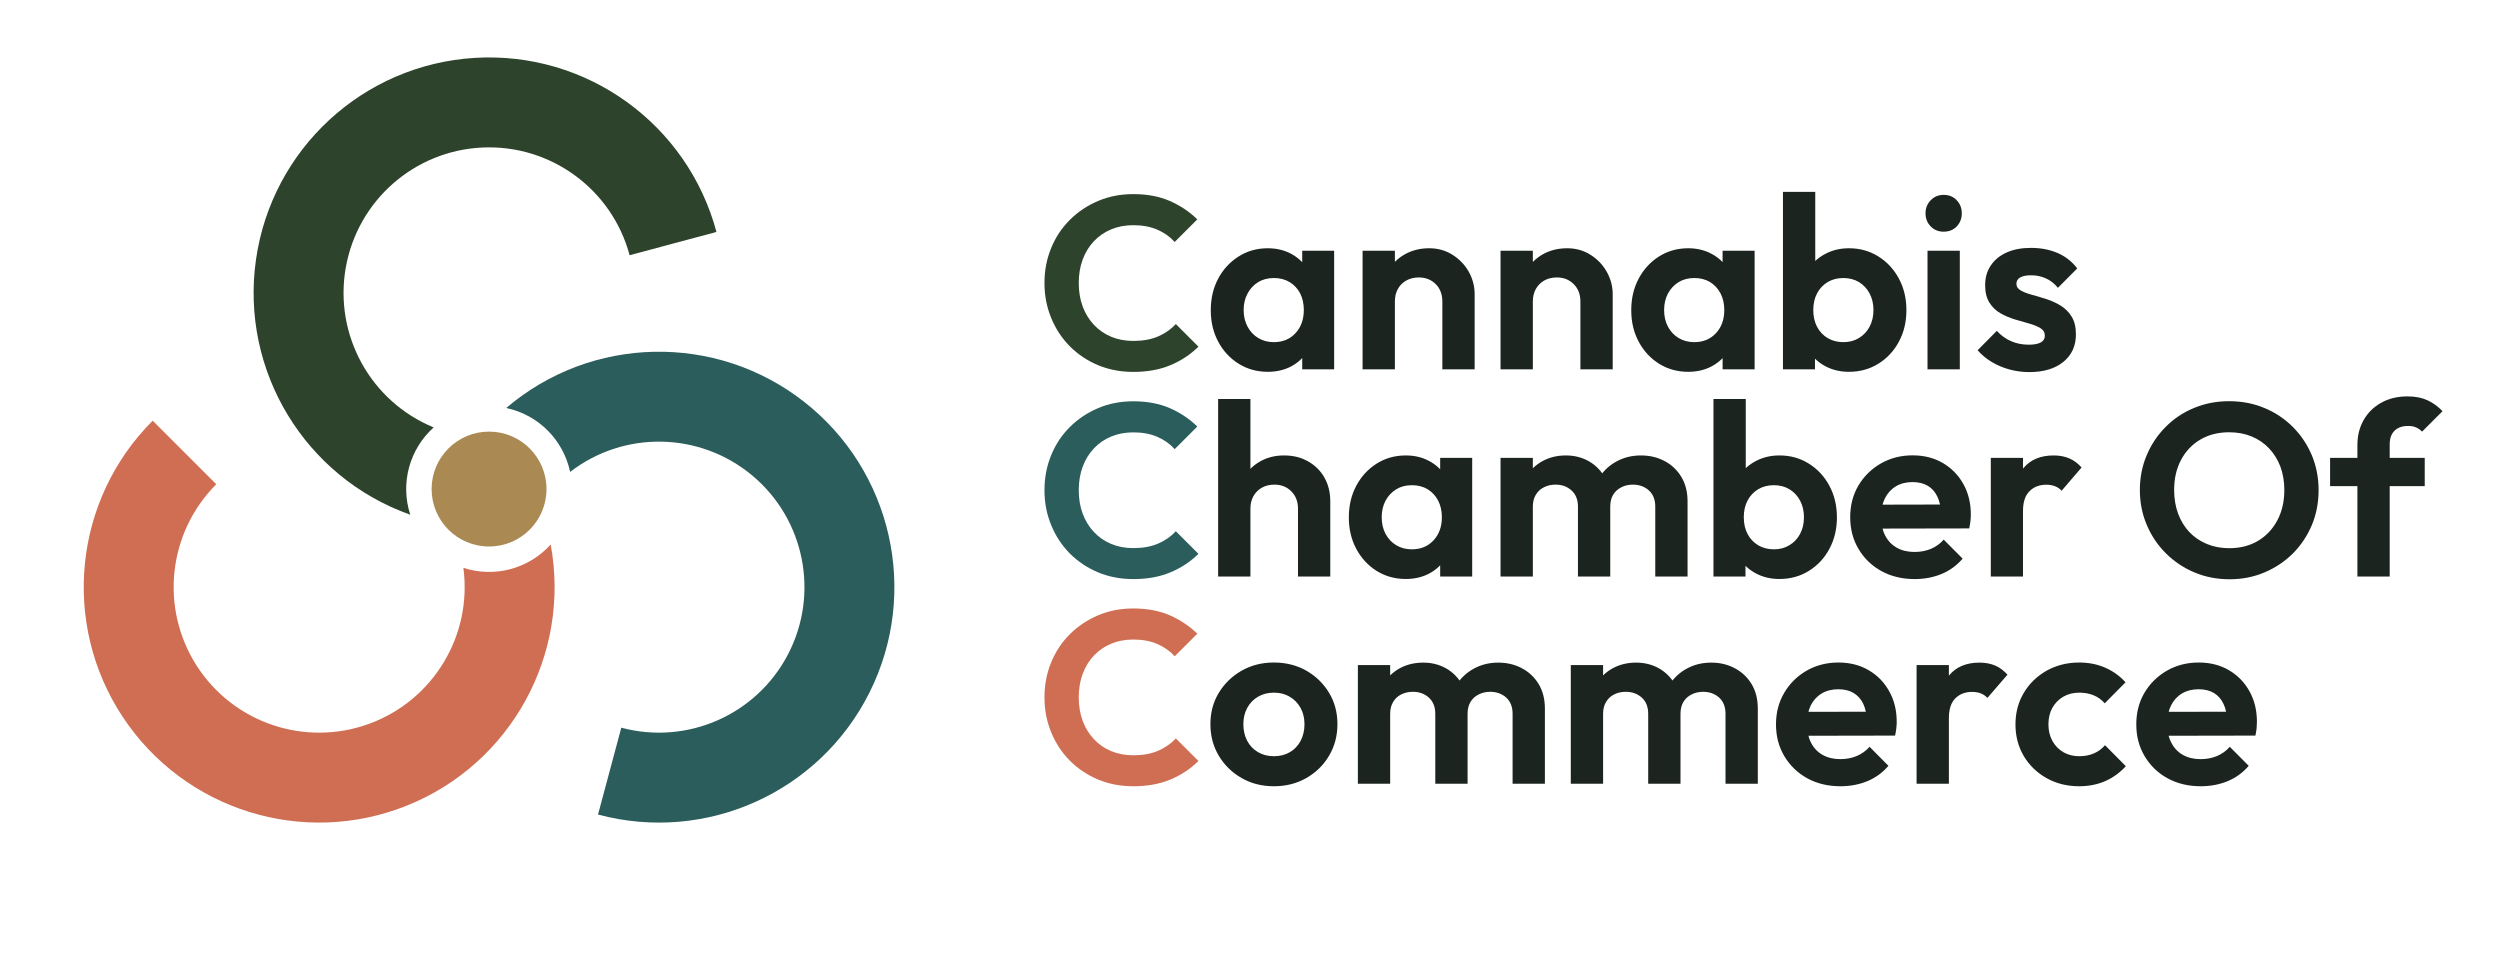
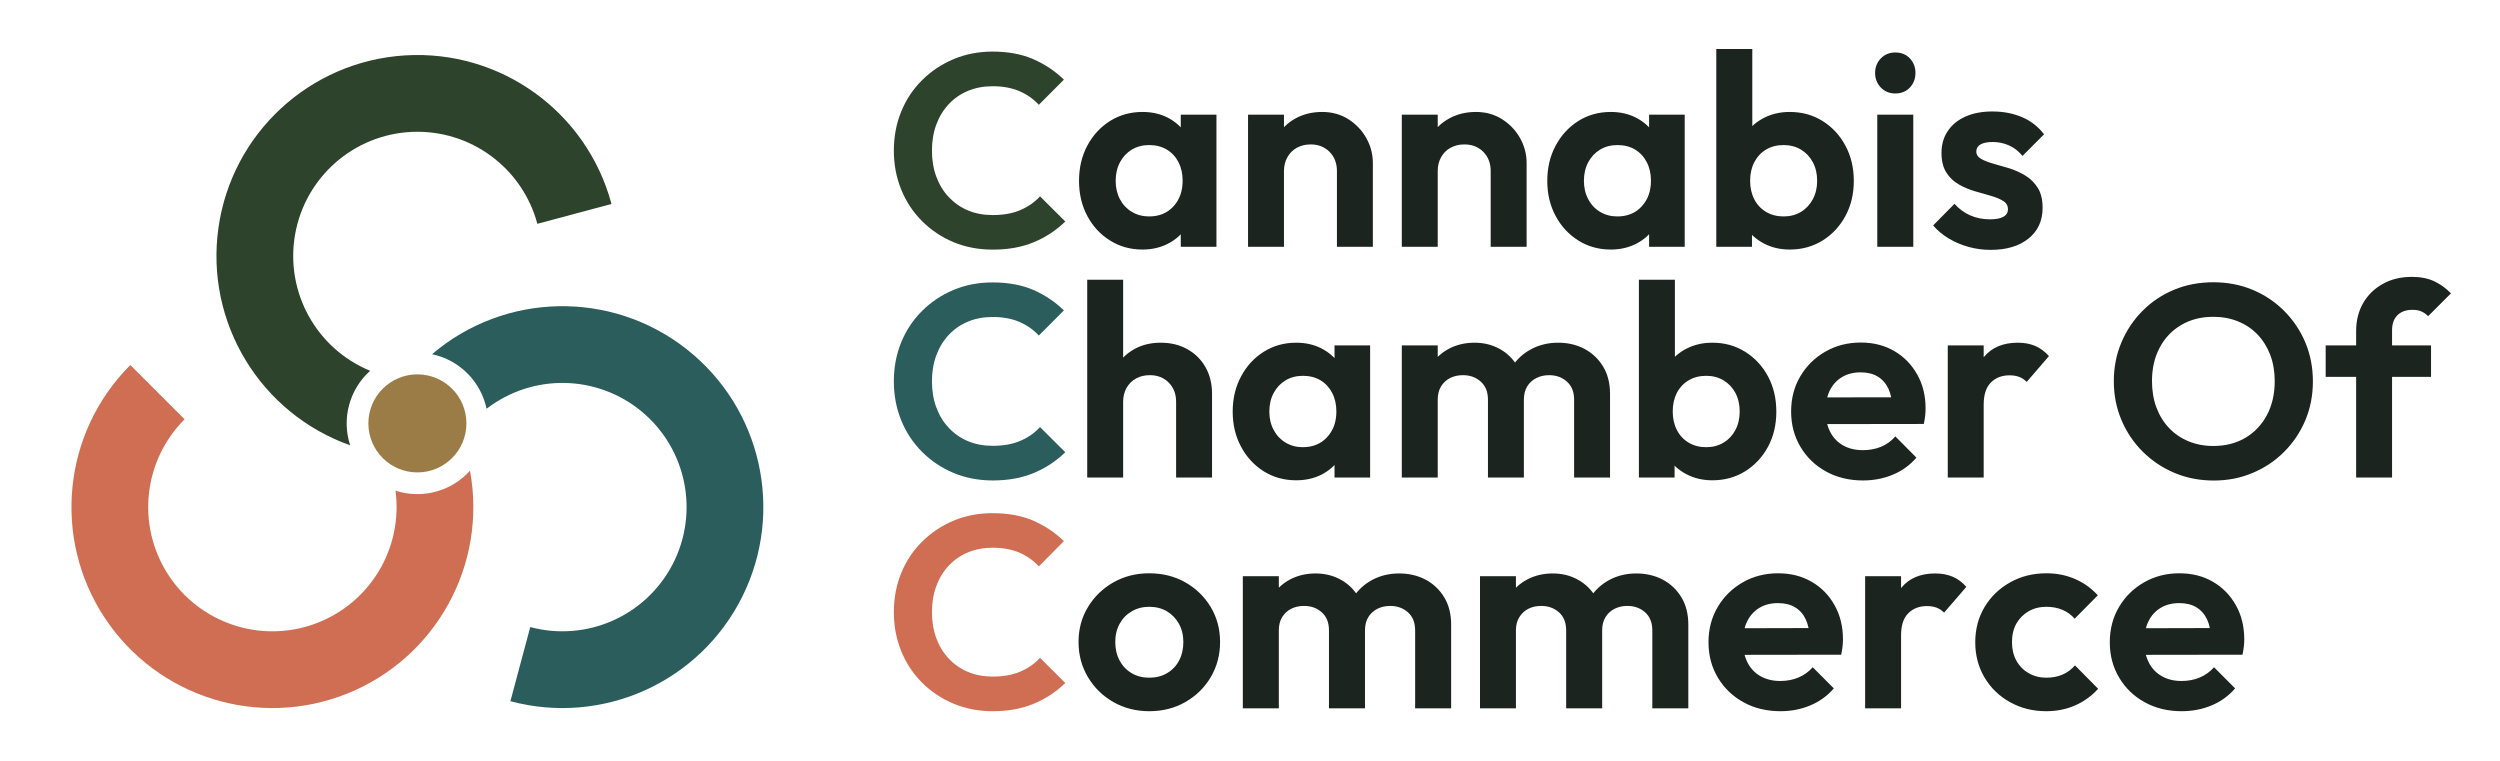
- <svg xmlns="http://www.w3.org/2000/svg" viewBox="-19.33 -19.33 2654.76 1038.66">
+ <svg xmlns="http://www.w3.org/2000/svg" viewBox="-19.33 -26.79 3110.53 945.85">
  <path d="M 416.33 527.25 A 250 250 0 1 1 741.48 226.97 L 649.25 251.68 A 154.51 154.51 0 1 0 441.18 434.55 A 88 88 0 0 0 416.33 527.25 Z" fill="#2D432B" />
  <path d="M 518.24 413.91 A 250 250 0 1 1 615.71 845.65 L 640.43 753.41 A 154.51 154.51 0 1 0 586.09 481.79 A 88 88 0 0 0 518.24 413.91 Z" fill="#2A5D5B" />
  <path d="M 565.44 558.84 A 250 250 0 1 1 142.8 427.39 L 210.33 494.91 A 154.51 154.51 0 1 0 472.73 583.67 A 88 88 0 0 0 565.44 558.84 Z" fill="#D06E53" />
-   <path d="M 439 500 A 61 61 0 1 1 561 500 A 61 61 0 1 1 439 500 Z" fill="#AA8952" />
-   <path d="M1184.2 375.6Q1164.0 375.6 1146.8 368.5Q1129.6 361.3 1116.7 348.4Q1103.9 335.4 1096.9 318.2Q1089.8 301.0 1089.8 281.2Q1089.8 261.3 1096.9 244.1Q1103.9 226.9 1116.7 214.2Q1129.5 201.4 1146.7 194.1Q1163.8 186.8 1184.1 186.8Q1206.1 186.8 1222.7 194.0Q1239.3 201.2 1252.1 213.6L1228.1 237.6Q1220.5 229.2 1209.5 224.5Q1198.6 219.8 1184.1 219.8Q1171.3 219.8 1160.7 224.2Q1150.1 228.6 1142.4 236.7Q1134.6 244.9 1130.4 256.2Q1126.2 267.5 1126.2 281.2Q1126.2 294.9 1130.4 306.2Q1134.6 317.5 1142.4 325.7Q1150.1 333.9 1160.7 338.3Q1171.3 342.7 1184.1 342.7Q1199.5 342.7 1210.5 337.9Q1221.5 333.2 1229.3 324.8L1253.3 348.8Q1240.5 361.4 1223.4 368.5Q1206.4 375.6 1184.2 375.6Z" fill="#2D432B" />
-   <path d="M1326.9 375.5Q1309.7 375.5 1296.0 366.9Q1282.2 358.3 1274.3 343.5Q1266.4 328.7 1266.4 310.1Q1266.4 291.3 1274.3 276.5Q1282.2 261.7 1296.0 253.0Q1309.7 244.3 1326.9 244.3Q1340.5 244.3 1351.2 249.9Q1361.8 255.4 1368.3 265.1Q1374.8 274.9 1375.3 287.2V332.6Q1374.8 345.0 1368.4 354.7Q1362.0 364.4 1351.3 370.0Q1340.5 375.5 1326.9 375.5ZM1333.3 344.0Q1347.6 344.0 1356.4 334.4Q1365.2 324.9 1365.2 309.9Q1365.2 299.9 1361.3 292.2Q1357.3 284.6 1350.1 280.2Q1342.9 275.9 1333.4 275.9Q1324.0 275.9 1316.8 280.2Q1309.6 284.6 1305.5 292.3Q1301.3 300.0 1301.3 309.9Q1301.3 319.9 1305.5 327.6Q1309.6 335.3 1316.8 339.6Q1324.0 344.0 1333.3 344.0ZM1363.5 372.9V339.1L1369.0 308.4L1363.5 277.9V246.9H1397.4V372.9Z M1512.3 372.9V300.7Q1512.3 289.5 1505.3 282.4Q1498.2 275.3 1487.3 275.3Q1479.8 275.3 1474.1 278.5Q1468.3 281.7 1465.1 287.5Q1461.9 293.2 1461.9 300.7L1448.5 293.8Q1448.5 279.2 1454.9 268.0Q1461.3 256.9 1472.7 250.6Q1484.0 244.3 1498.3 244.3Q1512.3 244.3 1523.2 251.3Q1534.1 258.2 1540.4 269.3Q1546.6 280.5 1546.6 293.1V372.9ZM1427.6 372.9V246.9H1461.9V372.9Z M1658.9 372.9V300.7Q1658.9 289.5 1651.8 282.4Q1644.8 275.3 1633.8 275.3Q1626.4 275.3 1620.6 278.5Q1614.9 281.7 1611.6 287.5Q1608.4 293.2 1608.4 300.7L1595.1 293.8Q1595.1 279.2 1601.5 268.0Q1607.9 256.9 1619.2 250.6Q1630.5 244.3 1644.9 244.3Q1658.8 244.3 1669.7 251.3Q1680.7 258.2 1686.9 269.3Q1693.2 280.5 1693.2 293.1V372.9ZM1574.1 372.9V246.9H1608.4V372.9Z M1773.4 375.5Q1756.2 375.5 1742.4 366.9Q1728.7 358.3 1720.8 343.5Q1712.9 328.7 1712.9 310.1Q1712.9 291.3 1720.8 276.5Q1728.7 261.7 1742.4 253.0Q1756.2 244.3 1773.4 244.3Q1786.9 244.3 1797.6 249.9Q1808.3 255.4 1814.8 265.1Q1821.3 274.9 1821.7 287.2V332.6Q1821.3 345.0 1814.9 354.7Q1808.5 364.4 1797.7 370.0Q1786.9 375.5 1773.4 375.5ZM1779.8 344.0Q1794.1 344.0 1802.9 334.4Q1811.7 324.9 1811.7 309.9Q1811.7 299.9 1807.7 292.2Q1803.7 284.6 1796.6 280.2Q1789.4 275.9 1779.8 275.9Q1770.4 275.9 1763.3 280.2Q1756.1 284.6 1751.9 292.3Q1747.8 300.0 1747.8 309.9Q1747.8 319.9 1751.9 327.6Q1756.0 335.3 1763.2 339.6Q1770.4 344.0 1779.8 344.0ZM1809.9 372.9V339.1L1815.4 308.4L1809.9 277.9V246.9H1843.9V372.9Z M1944.1 375.5Q1930.4 375.5 1919.5 369.8Q1908.5 364.1 1902.0 354.2Q1895.4 344.4 1894.9 332.0V287.2Q1895.4 274.9 1902.1 265.1Q1908.7 255.4 1919.7 249.9Q1930.6 244.3 1944.1 244.3Q1961.5 244.3 1975.3 253.0Q1989.2 261.7 1997.1 276.5Q2005.1 291.3 2005.1 310.1Q2005.1 328.7 1997.1 343.5Q1989.2 358.3 1975.3 366.9Q1961.5 375.5 1944.1 375.5ZM1874.0 372.9V184.4H1908.3V277.9L1902.5 308.4L1908.0 339.1V372.9ZM1938.2 344.0Q1947.6 344.0 1954.7 339.6Q1961.9 335.3 1966.0 327.6Q1970.1 319.9 1970.1 309.9Q1970.1 300.0 1966.0 292.3Q1961.9 284.6 1954.7 280.2Q1947.5 275.9 1938.1 275.9Q1928.7 275.9 1921.5 280.2Q1914.2 284.6 1910.2 292.2Q1906.2 299.9 1906.2 309.9Q1906.2 320.0 1910.2 327.7Q1914.3 335.4 1921.5 339.7Q1928.8 344.0 1938.2 344.0Z M2027.5 372.9V246.9H2061.8V372.9ZM2044.6 226.7Q2036.4 226.7 2030.9 221.1Q2025.4 215.5 2025.4 207.2Q2025.4 198.9 2030.9 193.3Q2036.4 187.6 2044.6 187.6Q2053.2 187.6 2058.5 193.3Q2063.9 198.9 2063.9 207.2Q2063.9 215.5 2058.5 221.1Q2053.2 226.7 2044.6 226.7Z M2135.5 375.8Q2124.7 375.8 2114.5 373.0Q2104.2 370.2 2095.6 365.0Q2087.0 359.8 2080.7 352.6L2101.1 332.0Q2107.6 339.2 2116.1 342.9Q2124.6 346.7 2135.1 346.7Q2143.4 346.7 2147.8 344.3Q2152.1 341.8 2152.1 337.2Q2152.1 332.0 2147.5 329.2Q2142.9 326.4 2135.7 324.3Q2128.4 322.2 2120.4 319.9Q2112.4 317.5 2105.1 313.4Q2097.8 309.3 2093.3 302.1Q2088.7 294.9 2088.7 283.5Q2088.7 271.4 2094.7 262.6Q2100.6 253.7 2111.5 248.8Q2122.4 243.9 2137.3 243.9Q2152.9 243.9 2165.6 249.3Q2178.2 254.8 2186.5 265.7L2166.0 286.3Q2160.2 279.3 2153.0 276.2Q2145.8 273.0 2137.6 273.0Q2129.9 273.0 2125.9 275.3Q2121.9 277.7 2121.9 281.9Q2121.9 286.5 2126.5 289.1Q2131.0 291.7 2138.3 293.7Q2145.5 295.6 2153.5 298.2Q2161.5 300.7 2168.7 305.1Q2176.0 309.5 2180.5 316.8Q2185.1 324.1 2185.1 335.7Q2185.1 354.2 2171.7 365.0Q2158.4 375.8 2135.5 375.8Z" fill="#1C2420" />
-   <path d="M1184.2 595.6Q1164.0 595.6 1146.8 588.5Q1129.6 581.3 1116.7 568.4Q1103.9 555.4 1096.9 538.2Q1089.8 521.0 1089.8 501.2Q1089.8 481.3 1096.9 464.1Q1103.9 446.9 1116.7 434.2Q1129.5 421.4 1146.7 414.1Q1163.8 406.8 1184.1 406.8Q1206.1 406.8 1222.7 414.0Q1239.3 421.2 1252.1 433.6L1228.1 457.6Q1220.5 449.2 1209.5 444.5Q1198.6 439.8 1184.1 439.8Q1171.3 439.8 1160.7 444.2Q1150.1 448.6 1142.4 456.7Q1134.6 464.9 1130.4 476.2Q1126.2 487.5 1126.2 501.2Q1126.2 514.9 1130.4 526.2Q1134.6 537.5 1142.4 545.7Q1150.1 553.9 1160.7 558.3Q1171.3 562.7 1184.1 562.7Q1199.5 562.7 1210.5 557.9Q1221.5 553.2 1229.3 544.8L1253.3 568.8Q1240.5 581.4 1223.4 588.5Q1206.4 595.6 1184.2 595.6Z" fill="#2A5D5B" />
-   <path d="M1359.0 592.9V520.7Q1359.0 509.5 1351.9 502.4Q1344.9 495.3 1333.9 495.3Q1326.5 495.3 1320.7 498.5Q1315.0 501.7 1311.7 507.5Q1308.5 513.2 1308.5 520.7L1295.2 513.8Q1295.2 499.2 1301.4 488.0Q1307.7 476.9 1318.9 470.6Q1330.0 464.3 1344.3 464.3Q1358.7 464.3 1369.7 470.6Q1380.8 476.8 1387.0 487.7Q1393.3 498.7 1393.3 513.1V592.9ZM1274.2 592.9V404.4H1308.5V592.9Z M1473.5 595.5Q1456.3 595.5 1442.5 586.9Q1428.8 578.3 1420.9 563.5Q1413.0 548.7 1413.0 530.1Q1413.0 511.3 1420.9 496.5Q1428.8 481.7 1442.5 473.0Q1456.3 464.3 1473.5 464.3Q1487.0 464.3 1497.7 469.9Q1508.4 475.4 1514.9 485.1Q1521.4 494.8 1521.8 507.2V552.6Q1521.4 565.0 1515.0 574.7Q1508.6 584.4 1497.8 590.0Q1487.0 595.5 1473.5 595.5ZM1479.9 564.0Q1494.2 564.0 1503.0 554.4Q1511.8 544.9 1511.8 529.9Q1511.8 519.9 1507.8 512.2Q1503.8 504.6 1496.7 500.2Q1489.5 495.9 1479.9 495.9Q1470.5 495.9 1463.4 500.2Q1456.2 504.6 1452.0 512.3Q1447.9 520.0 1447.9 529.9Q1447.9 539.9 1452.0 547.6Q1456.1 555.3 1463.3 559.6Q1470.5 564.0 1479.9 564.0ZM1510.0 592.9V559.1L1515.5 528.4L1510.0 497.9V466.9H1544.0V592.9Z M1574.1 592.9V466.9H1608.4V592.9ZM1656.3 592.9V518.6Q1656.3 507.6 1649.4 501.4Q1642.6 495.3 1632.5 495.3Q1625.6 495.3 1620.2 498.1Q1614.7 500.8 1611.6 506.0Q1608.4 511.2 1608.4 518.6L1595.1 512.1Q1595.1 497.4 1601.5 486.8Q1607.9 476.1 1618.9 470.2Q1629.8 464.3 1643.5 464.3Q1656.7 464.3 1667.4 470.2Q1678.0 476.1 1684.3 486.7Q1690.6 497.3 1690.6 512.0V592.9ZM1738.4 592.9V518.6Q1738.4 507.6 1731.6 501.4Q1724.7 495.3 1714.6 495.3Q1707.9 495.3 1702.4 498.1Q1696.9 500.8 1693.7 506.0Q1690.6 511.2 1690.6 518.6L1670.9 514.0Q1671.9 498.7 1679.0 487.6Q1686.1 476.6 1697.6 470.5Q1709.1 464.3 1723.2 464.3Q1737.2 464.3 1748.4 470.3Q1759.5 476.2 1766.1 487.1Q1772.7 498.0 1772.7 513.2V592.9Z M1870.2 595.5Q1856.6 595.5 1845.7 589.8Q1834.7 584.1 1828.2 574.2Q1821.6 564.3 1821.1 552.0V507.2Q1821.6 494.8 1828.3 485.1Q1834.9 475.4 1845.9 469.9Q1856.8 464.3 1870.2 464.3Q1887.7 464.3 1901.5 473.0Q1915.4 481.7 1923.3 496.5Q1931.3 511.3 1931.3 530.1Q1931.3 548.7 1923.3 563.5Q1915.4 578.3 1901.5 586.9Q1887.7 595.5 1870.2 595.5ZM1800.2 592.9V404.4H1834.5V497.9L1828.7 528.4L1834.2 559.1V592.9ZM1864.4 564.0Q1873.8 564.0 1880.9 559.6Q1888.1 555.3 1892.2 547.6Q1896.3 539.9 1896.3 529.9Q1896.3 520.0 1892.2 512.3Q1888.1 504.6 1880.9 500.2Q1873.7 495.9 1864.3 495.9Q1854.9 495.9 1847.7 500.2Q1840.4 504.6 1836.4 512.2Q1832.4 519.9 1832.4 529.9Q1832.4 540.0 1836.4 547.7Q1840.5 555.4 1847.7 559.7Q1855.0 564.0 1864.4 564.0Z M2013.9 595.6Q1994.2 595.6 1978.7 587.2Q1963.2 578.7 1954.3 563.7Q1945.4 548.8 1945.4 529.9Q1945.4 511.1 1954.1 496.3Q1962.9 481.5 1978.0 472.8Q1993.1 464.2 2011.7 464.2Q2029.8 464.2 2043.7 472.3Q2057.6 480.4 2065.6 494.7Q2073.5 508.9 2073.5 527.1Q2073.5 530.4 2073.1 533.9Q2072.7 537.4 2071.8 541.8L1965.8 542.0V516.6L2055.9 516.4L2042.0 526.9Q2041.6 515.6 2038.0 508.1Q2034.5 500.6 2027.9 496.6Q2021.2 492.6 2011.5 492.6Q2001.4 492.6 1993.9 497.1Q1986.4 501.6 1982.3 509.8Q1978.2 518.0 1978.2 529.4Q1978.2 540.9 1982.5 549.3Q1986.9 557.8 1994.9 562.3Q2002.9 566.8 2013.7 566.8Q2023.2 566.8 2031.1 563.5Q2039.0 560.2 2044.7 553.7L2064.8 573.9Q2055.5 584.7 2042.4 590.2Q2029.2 595.6 2013.9 595.6Z M2094.7 592.9V466.9H2128.9V592.9ZM2128.9 523.3 2115.6 514.3Q2118.1 491.3 2129.3 477.8Q2140.5 464.3 2161.5 464.3Q2170.7 464.3 2178.0 467.4Q2185.3 470.5 2191.1 477.1L2169.9 501.8Q2166.9 498.5 2162.9 497.0Q2158.9 495.4 2153.6 495.4Q2142.6 495.4 2135.8 502.3Q2128.9 509.1 2128.9 523.3Z M2348.3 595.8Q2328.2 595.8 2310.9 588.5Q2293.6 581.2 2280.6 568.2Q2267.6 555.3 2260.3 538.0Q2253.0 520.8 2253.0 501.0Q2253.0 481.1 2260.3 464.0Q2267.5 446.9 2280.4 434.0Q2293.2 421.0 2310.5 413.9Q2327.7 406.7 2347.8 406.7Q2368.0 406.7 2385.2 413.9Q2402.4 421.0 2415.4 434.0Q2428.3 446.9 2435.6 464.1Q2442.8 481.4 2442.8 501.2Q2442.8 521.1 2435.6 538.3Q2428.3 555.5 2415.5 568.4Q2402.6 581.2 2385.4 588.5Q2368.2 595.8 2348.3 595.8ZM2347.8 562.8Q2365.3 562.8 2378.5 555.0Q2391.6 547.1 2399.0 533.2Q2406.4 519.3 2406.4 501.0Q2406.4 487.4 2402.2 476.1Q2397.9 464.9 2390.1 456.7Q2382.3 448.5 2371.6 444.1Q2360.9 439.7 2347.8 439.7Q2330.5 439.7 2317.3 447.4Q2304.2 455.1 2296.8 468.9Q2289.4 482.7 2289.4 501.0Q2289.4 514.7 2293.6 526.1Q2297.9 537.6 2305.6 545.7Q2313.3 553.8 2324.1 558.3Q2334.9 562.8 2347.8 562.8Z M2484.0 592.9V453.3Q2484.0 438.4 2490.6 426.8Q2497.2 415.1 2509.2 408.4Q2521.2 401.6 2537.2 401.6Q2549.5 401.6 2558.4 405.7Q2567.3 409.8 2574.4 417.3L2552.7 439.0Q2549.9 436.2 2546.4 434.6Q2542.9 433.0 2537.9 433.0Q2528.5 433.0 2523.4 438.1Q2518.3 443.2 2518.3 452.5V592.9ZM2455.0 496.9V466.9H2555.5V496.9Z" fill="#1C2420" />
-   <path d="M1184.2 815.6Q1164.0 815.6 1146.8 808.5Q1129.6 801.3 1116.7 788.4Q1103.9 775.4 1096.9 758.2Q1089.8 741.0 1089.8 721.2Q1089.8 701.3 1096.9 684.1Q1103.9 666.9 1116.7 654.2Q1129.5 641.4 1146.7 634.1Q1163.8 626.8 1184.1 626.8Q1206.1 626.8 1222.7 634.0Q1239.3 641.2 1252.1 653.6L1228.1 677.6Q1220.5 669.2 1209.5 664.5Q1198.6 659.8 1184.1 659.8Q1171.3 659.8 1160.7 664.2Q1150.1 668.6 1142.4 676.7Q1134.6 684.9 1130.4 696.2Q1126.2 707.5 1126.2 721.2Q1126.2 734.9 1130.4 746.2Q1134.6 757.5 1142.4 765.7Q1150.1 773.9 1160.7 778.3Q1171.3 782.7 1184.1 782.7Q1199.5 782.7 1210.5 777.9Q1221.5 773.2 1229.3 764.8L1253.3 788.8Q1240.5 801.4 1223.4 808.5Q1206.4 815.6 1184.2 815.6Z" fill="#D06E53" />
-   <path d="M1333.4 815.6Q1314.4 815.6 1299.2 806.9Q1283.9 798.2 1274.9 783.2Q1266.0 768.2 1266.0 749.7Q1266.0 731.1 1274.9 716.4Q1283.8 701.7 1299.1 692.9Q1314.4 684.2 1333.4 684.2Q1352.5 684.2 1367.8 692.8Q1383.0 701.5 1392.0 716.3Q1400.9 731.1 1400.9 749.7Q1400.9 768.2 1392.0 783.2Q1383.1 798.2 1367.8 806.9Q1352.6 815.6 1333.4 815.6ZM1333.4 783.7Q1343.0 783.7 1350.4 779.4Q1357.7 775.1 1361.8 767.4Q1365.9 759.6 1365.9 749.7Q1365.9 739.8 1361.7 732.3Q1357.5 724.8 1350.2 720.5Q1343.0 716.2 1333.4 716.2Q1324.0 716.2 1316.6 720.5Q1309.2 724.8 1305.1 732.4Q1301.0 739.9 1301.0 749.8Q1301.0 759.6 1305.1 767.4Q1309.2 775.1 1316.6 779.4Q1324.0 783.7 1333.4 783.7Z M1422.6 812.9V686.9H1456.9V812.9ZM1504.8 812.9V738.6Q1504.8 727.6 1497.9 721.4Q1491.1 715.3 1481.0 715.3Q1474.1 715.3 1468.6 718.1Q1463.2 720.8 1460.1 726.0Q1456.9 731.2 1456.9 738.6L1443.5 732.1Q1443.5 717.4 1450.0 706.8Q1456.4 696.1 1467.3 690.2Q1478.3 684.3 1492.0 684.3Q1505.2 684.3 1515.9 690.2Q1526.5 696.1 1532.8 706.7Q1539.1 717.3 1539.1 732.0V812.9ZM1586.9 812.9V738.6Q1586.9 727.6 1580.1 721.4Q1573.2 715.3 1563.1 715.3Q1556.4 715.3 1550.9 718.1Q1545.4 720.8 1542.2 726.0Q1539.1 731.2 1539.1 738.6L1519.4 734.0Q1520.4 718.7 1527.5 707.6Q1534.6 696.6 1546.1 690.5Q1557.6 684.3 1571.6 684.3Q1585.7 684.3 1596.8 690.3Q1608.0 696.2 1614.6 707.1Q1621.2 718.0 1621.2 733.2V812.9Z M1648.7 812.9V686.9H1683.0V812.9ZM1730.9 812.9V738.6Q1730.9 727.6 1724.0 721.4Q1717.2 715.3 1707.1 715.3Q1700.2 715.3 1694.7 718.1Q1689.3 720.8 1686.2 726.0Q1683.0 731.2 1683.0 738.6L1669.6 732.1Q1669.6 717.4 1676.1 706.8Q1682.5 696.1 1693.4 690.2Q1704.4 684.3 1718.1 684.3Q1731.3 684.3 1742.0 690.2Q1752.6 696.1 1758.9 706.7Q1765.2 717.3 1765.2 732.0V812.9ZM1813.0 812.9V738.6Q1813.0 727.6 1806.2 721.4Q1799.3 715.3 1789.2 715.3Q1782.5 715.3 1777.0 718.1Q1771.5 720.8 1768.3 726.0Q1765.2 731.2 1765.2 738.6L1745.5 734.0Q1746.5 718.7 1753.6 707.6Q1760.7 696.6 1772.2 690.5Q1783.7 684.3 1797.8 684.3Q1811.8 684.3 1822.9 690.3Q1834.1 696.2 1840.7 707.1Q1847.3 718.0 1847.3 733.2V812.9Z M1935.1 815.6Q1915.4 815.6 1899.9 807.2Q1884.5 798.7 1875.5 783.7Q1866.6 768.8 1866.6 749.9Q1866.6 731.1 1875.4 716.3Q1884.1 701.5 1899.2 692.8Q1914.3 684.2 1932.9 684.2Q1951.0 684.2 1964.9 692.3Q1978.9 700.4 1986.8 714.7Q1994.8 728.9 1994.8 747.1Q1994.8 750.4 1994.4 753.9Q1994.0 757.4 1993.1 761.8L1887.1 762.0V736.6L1977.2 736.4L1963.2 746.9Q1962.8 735.6 1959.3 728.1Q1955.7 720.6 1949.1 716.6Q1942.5 712.6 1932.8 712.6Q1922.6 712.6 1915.1 717.1Q1907.6 721.6 1903.5 729.8Q1899.5 738.0 1899.5 749.4Q1899.5 760.9 1903.8 769.3Q1908.1 777.8 1916.1 782.3Q1924.2 786.8 1934.9 786.8Q1944.4 786.8 1952.3 783.5Q1960.2 780.2 1966.0 773.7L1986.0 793.9Q1976.8 804.7 1963.6 810.2Q1950.4 815.6 1935.1 815.6Z M2015.9 812.9V686.9H2050.2V812.9ZM2050.2 743.3 2036.8 734.3Q2039.3 711.3 2050.5 697.8Q2061.7 684.3 2082.7 684.3Q2092.0 684.3 2099.3 687.4Q2106.5 690.5 2112.4 697.1L2091.1 721.8Q2088.1 718.5 2084.1 717.0Q2080.1 715.4 2074.8 715.4Q2063.9 715.4 2057.0 722.3Q2050.2 729.1 2050.2 743.3Z M2188.5 815.6Q2169.4 815.6 2154.0 807.0Q2138.6 798.4 2129.7 783.5Q2120.9 768.5 2120.9 750.0Q2120.9 731.2 2129.8 716.3Q2138.7 701.5 2154.1 692.8Q2169.6 684.2 2188.7 684.2Q2203.5 684.2 2216.0 689.6Q2228.5 695.0 2237.8 705.2L2215.7 727.5Q2210.7 721.8 2203.9 719.0Q2197.1 716.2 2188.7 716.2Q2179.1 716.2 2171.7 720.5Q2164.3 724.8 2160.1 732.3Q2155.9 739.8 2155.9 749.9Q2155.9 759.8 2160.1 767.4Q2164.3 775.0 2171.7 779.4Q2179.2 783.7 2188.7 783.7Q2197.3 783.7 2204.2 780.7Q2211.0 777.8 2216.0 772.0L2238.1 794.3Q2228.6 804.7 2216.1 810.2Q2203.5 815.6 2188.5 815.6Z M2317.7 815.6Q2298.0 815.6 2282.5 807.2Q2267.0 798.7 2258.1 783.7Q2249.2 768.8 2249.2 749.9Q2249.2 731.1 2257.9 716.3Q2266.7 701.5 2281.8 692.8Q2296.9 684.2 2315.5 684.2Q2333.6 684.2 2347.5 692.3Q2361.4 700.4 2369.4 714.7Q2377.3 728.9 2377.3 747.1Q2377.3 750.4 2377.0 753.9Q2376.6 757.4 2375.7 761.8L2269.6 762.0V736.6L2359.7 736.4L2345.8 746.9Q2345.4 735.6 2341.8 728.1Q2338.3 720.6 2331.7 716.6Q2325.1 712.6 2315.3 712.6Q2305.2 712.6 2297.7 717.1Q2290.2 721.6 2286.1 729.8Q2282.0 738.0 2282.0 749.4Q2282.0 760.9 2286.4 769.3Q2290.7 777.8 2298.7 782.3Q2306.7 786.8 2317.5 786.8Q2327.0 786.8 2334.9 783.5Q2342.8 780.2 2348.5 773.7L2368.6 793.9Q2359.4 804.7 2346.2 810.2Q2333.0 815.6 2317.7 815.6Z" fill="#1C2420" />
+   <path d="M 439 500 A 61 61 0 1 1 561 500 A 61 61 0 1 1 439 500 Z" fill="#9C7C46" />
+   <path d="M1215.9 283.8Q1189.5 283.8 1167.0 274.5Q1144.6 265.1 1127.8 248.2Q1111.0 231.4 1101.9 208.9Q1092.8 186.4 1092.8 160.6Q1092.8 134.6 1101.9 112.2Q1111.0 89.8 1127.8 73.1Q1144.5 56.4 1166.9 46.9Q1189.3 37.4 1215.7 37.4Q1244.5 37.4 1266.2 46.8Q1287.8 56.2 1304.4 72.3L1273.2 103.6Q1263.3 92.8 1249.0 86.6Q1234.7 80.5 1215.7 80.5Q1199.0 80.5 1185.2 86.2Q1171.4 91.9 1161.3 102.6Q1151.2 113.3 1145.7 128.0Q1140.2 142.8 1140.2 160.6Q1140.2 178.4 1145.7 193.2Q1151.2 208.0 1161.3 218.6Q1171.4 229.3 1185.2 235.1Q1199.0 240.8 1215.7 240.8Q1235.9 240.8 1250.2 234.6Q1264.6 228.5 1274.7 217.5L1306.1 248.8Q1289.3 265.2 1267.1 274.5Q1244.9 283.8 1215.9 283.8Z" fill="#2D432B" />
+   <path d="M1402.1 283.7Q1379.7 283.7 1361.7 272.4Q1343.8 261.2 1333.5 241.9Q1323.2 222.6 1323.2 198.3Q1323.2 173.8 1333.5 154.5Q1343.8 135.1 1361.7 123.8Q1379.7 112.5 1402.1 112.5Q1419.8 112.5 1433.8 119.7Q1447.7 127.0 1456.2 139.6Q1464.7 152.3 1465.2 168.5V227.7Q1464.7 243.9 1456.3 256.5Q1448.0 269.2 1433.9 276.4Q1419.8 283.7 1402.1 283.7ZM1410.5 242.5Q1429.2 242.5 1440.7 230.0Q1452.1 217.6 1452.1 198.1Q1452.1 185.0 1447.0 175.0Q1441.8 165.0 1432.4 159.3Q1423.0 153.7 1410.5 153.7Q1398.3 153.7 1388.9 159.3Q1379.6 165.0 1374.2 175.0Q1368.8 185.1 1368.8 198.1Q1368.8 211.1 1374.1 221.1Q1379.5 231.2 1388.9 236.8Q1398.3 242.5 1410.5 242.5ZM1449.8 280.3V236.1L1457.0 196.0L1449.8 156.3V115.9H1494.2V280.3Z M1644.1 280.3V186.1Q1644.1 171.4 1634.9 162.1Q1625.7 152.9 1611.4 152.9Q1601.7 152.9 1594.2 157.1Q1586.7 161.2 1582.5 168.8Q1578.2 176.3 1578.2 186.1L1560.8 177.1Q1560.8 157.9 1569.2 143.4Q1577.6 128.9 1592.3 120.7Q1607.1 112.5 1625.8 112.5Q1644.0 112.5 1658.3 121.5Q1672.5 130.5 1680.7 145.1Q1688.8 159.6 1688.8 176.1V280.3ZM1533.5 280.3V115.9H1578.2V280.3Z M1835.4 280.3V186.1Q1835.4 171.4 1826.2 162.1Q1817.0 152.9 1802.7 152.9Q1792.9 152.9 1785.4 157.1Q1777.9 161.2 1773.7 168.8Q1769.5 176.3 1769.5 186.1L1752.1 177.1Q1752.1 157.9 1760.4 143.4Q1768.8 128.9 1783.6 120.7Q1798.4 112.5 1817.1 112.5Q1835.3 112.5 1849.5 121.5Q1863.8 130.5 1872.0 145.1Q1880.1 159.6 1880.1 176.1V280.3ZM1724.8 280.3V115.9H1769.5V280.3Z M1984.8 283.7Q1962.3 283.7 1944.4 272.4Q1926.5 261.2 1916.2 241.9Q1905.8 222.6 1905.8 198.3Q1905.8 173.8 1916.2 154.5Q1926.5 135.1 1944.4 123.8Q1962.3 112.5 1984.8 112.5Q2002.5 112.5 2016.4 119.7Q2030.4 127.0 2038.8 139.6Q2047.3 152.3 2047.9 168.5V227.7Q2047.3 243.9 2039.0 256.5Q2030.6 269.2 2016.6 276.4Q2002.5 283.7 1984.8 283.7ZM1993.1 242.5Q2011.8 242.5 2023.3 230.0Q2034.8 217.6 2034.8 198.1Q2034.8 185.0 2029.6 175.0Q2024.4 165.0 2015.1 159.3Q2005.7 153.7 1993.2 153.7Q1980.9 153.7 1971.6 159.3Q1962.2 165.0 1956.8 175.0Q1951.4 185.1 1951.4 198.1Q1951.4 211.1 1956.8 221.1Q1962.1 231.2 1971.5 236.8Q1980.9 242.5 1993.1 242.5ZM2032.5 280.3V236.1L2039.7 196.0L2032.5 156.3V115.9H2076.8V280.3Z M2207.5 283.7Q2189.7 283.7 2175.4 276.2Q2161.2 268.8 2152.6 255.9Q2144.0 243.0 2143.4 226.8V168.5Q2144.0 152.3 2152.7 139.6Q2161.4 127.0 2175.7 119.7Q2190.0 112.5 2207.5 112.5Q2230.3 112.5 2248.4 123.8Q2266.4 135.1 2276.8 154.5Q2287.2 173.8 2287.2 198.3Q2287.2 222.6 2276.8 241.9Q2266.4 261.2 2248.4 272.4Q2230.3 283.7 2207.5 283.7ZM2116.1 280.3V34.2H2160.9V156.3L2153.3 196.0L2160.5 236.1V280.3ZM2199.9 242.5Q2212.1 242.5 2221.5 236.8Q2230.8 231.2 2236.2 221.1Q2241.6 211.1 2241.6 198.1Q2241.6 185.1 2236.2 175.0Q2230.8 165.0 2221.4 159.3Q2212.0 153.7 2199.8 153.7Q2187.5 153.7 2178.0 159.3Q2168.6 165.0 2163.4 175.0Q2158.2 185.0 2158.2 198.1Q2158.2 211.2 2163.4 221.2Q2168.6 231.3 2178.1 236.9Q2187.6 242.5 2199.9 242.5Z M2316.4 280.3V115.9H2361.2V280.3ZM2338.8 89.5Q2328.0 89.5 2320.9 82.2Q2313.7 74.8 2313.7 64.0Q2313.7 53.2 2320.9 45.8Q2328.0 38.5 2338.8 38.5Q2350.0 38.5 2356.9 45.8Q2363.9 53.2 2363.9 64.0Q2363.9 74.8 2356.9 82.2Q2350.0 89.5 2338.8 89.5Z M2457.4 284.1Q2443.3 284.1 2429.9 280.4Q2416.6 276.7 2405.3 269.9Q2394.0 263.2 2385.9 253.7L2412.5 226.8Q2420.9 236.3 2432.1 241.2Q2443.2 246.1 2456.8 246.1Q2467.7 246.1 2473.4 242.9Q2479.0 239.7 2479.0 233.6Q2479.0 226.8 2473.0 223.2Q2467.0 219.5 2457.6 216.8Q2448.1 214.2 2437.7 211.1Q2427.2 208.0 2417.7 202.6Q2408.2 197.2 2402.3 187.8Q2396.3 178.4 2396.3 163.5Q2396.3 147.8 2404.1 136.3Q2411.8 124.7 2426.0 118.3Q2440.2 111.9 2459.7 111.9Q2480.0 111.9 2496.6 119.0Q2513.1 126.1 2523.9 140.3L2497.1 167.2Q2489.7 158.2 2480.2 154.1Q2470.8 149.9 2460.1 149.9Q2450.1 149.9 2444.9 152.9Q2439.6 156.0 2439.6 161.5Q2439.6 167.5 2445.6 170.9Q2451.5 174.3 2461.0 176.9Q2470.4 179.5 2480.9 182.7Q2491.3 186.0 2500.7 191.7Q2510.2 197.5 2516.1 207.0Q2522.1 216.5 2522.1 231.8Q2522.1 255.9 2504.6 270.0Q2487.2 284.1 2457.4 284.1Z" fill="#1C2420" />
+   <path d="M1215.9 571.0Q1189.5 571.0 1167.0 561.6Q1144.6 552.2 1127.8 535.3Q1111.0 518.5 1101.9 496.0Q1092.8 473.5 1092.8 447.7Q1092.8 421.7 1101.9 399.3Q1111.0 376.9 1127.8 360.2Q1144.5 343.5 1166.9 334.0Q1189.3 324.6 1215.7 324.6Q1244.5 324.6 1266.2 333.9Q1287.8 343.3 1304.4 359.4L1273.2 390.7Q1263.3 379.9 1249.0 373.7Q1234.7 367.6 1215.7 367.6Q1199.0 367.6 1185.2 373.3Q1171.4 379.0 1161.3 389.7Q1151.2 400.4 1145.7 415.1Q1140.2 429.9 1140.2 447.7Q1140.2 465.5 1145.7 480.3Q1151.2 495.1 1161.3 505.7Q1171.4 516.4 1185.2 522.2Q1199.0 527.9 1215.7 527.9Q1235.9 527.9 1250.2 521.7Q1264.6 515.6 1274.7 504.6L1306.1 535.9Q1289.3 552.3 1267.1 561.6Q1244.9 571.0 1215.9 571.0Z" fill="#2A5D5B" />
+   <path d="M1444.0 567.4V473.2Q1444.0 458.5 1434.8 449.2Q1425.6 440.0 1411.3 440.0Q1401.5 440.0 1394.0 444.2Q1386.5 448.4 1382.3 455.9Q1378.1 463.4 1378.1 473.2L1360.7 464.2Q1360.7 445.0 1368.9 430.5Q1377.1 416.0 1391.6 407.8Q1406.1 399.6 1424.8 399.6Q1443.6 399.6 1458.0 407.7Q1472.5 415.8 1480.6 430.1Q1488.7 444.4 1488.7 463.2V567.4ZM1333.4 567.4V321.3H1378.1V567.4Z M1593.4 570.8Q1570.9 570.8 1553.0 559.6Q1535.1 548.3 1524.8 529.0Q1514.4 509.7 1514.4 485.4Q1514.4 460.9 1524.8 441.6Q1535.1 422.2 1553.0 410.9Q1570.9 399.6 1593.4 399.6Q1611.1 399.6 1625.0 406.8Q1639.0 414.1 1647.5 426.7Q1655.9 439.4 1656.5 455.6V514.8Q1655.9 531.0 1647.6 543.6Q1639.2 556.3 1625.2 563.6Q1611.1 570.8 1593.4 570.8ZM1601.7 529.6Q1620.4 529.6 1631.9 517.1Q1643.4 504.7 1643.4 485.2Q1643.4 472.1 1638.2 462.1Q1633.0 452.1 1623.7 446.4Q1614.3 440.8 1601.8 440.8Q1589.6 440.8 1580.2 446.4Q1570.8 452.1 1565.4 462.1Q1560.0 472.2 1560.0 485.2Q1560.0 498.2 1565.4 508.2Q1570.8 518.3 1580.2 523.9Q1589.6 529.6 1601.7 529.6ZM1641.1 567.4V523.2L1648.3 483.1L1641.1 443.4V403.0H1685.4V567.4Z M1724.8 567.4V403.0H1769.5V567.4ZM1832.0 567.4V470.4Q1832.0 456.0 1823.0 448.0Q1814.1 440.0 1800.9 440.0Q1791.9 440.0 1784.8 443.6Q1777.8 447.2 1773.6 454.0Q1769.5 460.8 1769.5 470.4L1752.1 461.9Q1752.1 442.7 1760.4 428.9Q1768.8 415.0 1783.1 407.3Q1797.4 399.6 1815.3 399.6Q1832.6 399.6 1846.5 407.3Q1860.4 414.9 1868.5 428.7Q1876.7 442.6 1876.7 461.8V567.4ZM1939.2 567.4V470.4Q1939.2 456.0 1930.2 448.0Q1921.3 440.0 1908.1 440.0Q1899.3 440.0 1892.2 443.6Q1885.0 447.2 1880.8 454.0Q1876.7 460.8 1876.7 470.4L1851.1 464.3Q1852.4 444.4 1861.6 430.0Q1870.8 415.6 1885.9 407.6Q1900.9 399.6 1919.3 399.6Q1937.6 399.6 1952.1 407.3Q1966.7 415.1 1975.3 429.3Q1983.9 443.5 1983.9 463.4V567.4Z M2111.2 570.8Q2093.4 570.8 2079.1 563.3Q2064.8 555.9 2056.3 543.0Q2047.7 530.1 2047.1 514.0V455.6Q2047.7 439.4 2056.4 426.7Q2065.1 414.1 2079.4 406.8Q2093.7 399.6 2111.2 399.6Q2134.0 399.6 2152.0 410.9Q2170.1 422.2 2180.5 441.6Q2190.8 460.9 2190.8 485.4Q2190.8 509.7 2180.5 529.0Q2170.1 548.3 2152.0 559.6Q2134.0 570.8 2111.2 570.8ZM2019.8 567.4V321.3H2064.6V443.4L2057.0 483.1L2064.2 523.2V567.4ZM2103.5 529.6Q2115.8 529.6 2125.2 523.9Q2134.5 518.3 2139.9 508.2Q2145.2 498.2 2145.2 485.2Q2145.2 472.2 2139.9 462.1Q2134.5 452.1 2125.1 446.4Q2115.7 440.8 2103.5 440.8Q2091.2 440.8 2081.7 446.4Q2072.2 452.1 2067.0 462.1Q2061.9 472.1 2061.9 485.2Q2061.9 498.3 2067.1 508.3Q2072.3 518.4 2081.8 524.0Q2091.3 529.6 2103.5 529.6Z M2298.6 571.0Q2273.0 571.0 2252.7 559.9Q2232.5 548.8 2220.9 529.3Q2209.2 509.8 2209.2 485.2Q2209.2 460.7 2220.7 441.3Q2232.1 422.0 2251.8 410.7Q2271.5 399.4 2295.8 399.4Q2319.4 399.4 2337.6 410.0Q2355.7 420.6 2366.1 439.2Q2376.5 457.7 2376.5 481.4Q2376.5 485.8 2376.0 490.4Q2375.5 495.0 2374.3 500.7L2235.9 500.9V467.7L2353.5 467.5L2335.3 481.2Q2334.8 466.6 2330.2 456.7Q2325.5 446.9 2316.9 441.7Q2308.3 436.5 2295.6 436.5Q2282.3 436.5 2272.5 442.4Q2262.7 448.3 2257.4 458.9Q2252.1 469.6 2252.1 484.5Q2252.1 499.5 2257.8 510.5Q2263.4 521.5 2273.9 527.4Q2284.4 533.3 2298.4 533.3Q2310.8 533.3 2321.1 529.1Q2331.4 524.8 2338.9 516.2L2365.1 542.6Q2353.0 556.7 2335.8 563.8Q2318.6 571.0 2298.6 571.0Z M2404.1 567.4V403.0H2448.8V567.4ZM2448.8 476.6 2431.4 464.9Q2434.6 434.8 2449.2 417.2Q2463.9 399.6 2491.3 399.6Q2503.4 399.6 2512.8 403.6Q2522.3 407.6 2530.0 416.3L2502.3 448.4Q2498.3 444.2 2493.1 442.2Q2487.9 440.2 2481.0 440.2Q2466.7 440.2 2457.8 449.1Q2448.8 458.0 2448.8 476.6Z M2735.1 571.1Q2708.8 571.1 2686.2 561.6Q2663.7 552.1 2646.7 535.2Q2629.7 518.3 2620.2 495.8Q2610.7 473.3 2610.7 447.4Q2610.7 421.5 2620.2 399.2Q2629.6 376.9 2646.4 360.0Q2663.2 343.1 2685.7 333.7Q2708.2 324.4 2734.4 324.4Q2760.7 324.4 2783.2 333.7Q2805.7 343.1 2822.6 360.0Q2839.5 376.9 2849.0 399.3Q2858.4 421.8 2858.4 447.8Q2858.4 473.6 2849.0 496.1Q2839.5 518.5 2822.7 535.3Q2805.9 552.2 2783.5 561.6Q2761.1 571.1 2735.1 571.1ZM2734.4 528.1Q2757.3 528.1 2774.5 517.9Q2791.6 507.7 2801.3 489.5Q2810.9 471.3 2810.9 447.4Q2810.9 429.6 2805.4 415.0Q2799.9 400.4 2789.7 389.6Q2779.5 378.9 2765.5 373.2Q2751.5 367.4 2734.4 367.4Q2711.8 367.4 2694.7 377.5Q2677.5 387.5 2667.9 405.5Q2658.2 423.5 2658.2 447.4Q2658.2 465.3 2663.7 480.2Q2669.3 495.1 2679.4 505.7Q2689.4 516.3 2703.5 522.2Q2717.6 528.1 2734.4 528.1Z M2912.2 567.4V385.2Q2912.2 365.7 2920.8 350.5Q2929.5 335.4 2945.1 326.6Q2960.7 317.7 2981.6 317.7Q2997.6 317.7 3009.2 323.1Q3020.8 328.5 3030.2 338.2L3001.8 366.6Q2998.1 362.8 2993.6 360.8Q2989.1 358.7 2982.5 358.7Q2970.3 358.7 2963.6 365.4Q2956.9 372.0 2956.9 384.2V567.4ZM2874.3 442.1V403.0H3005.4V442.1Z" fill="#1C2420" />
+   <path d="M1215.9 858.1Q1189.5 858.1 1167.0 848.7Q1144.6 839.3 1127.8 822.5Q1111.0 805.6 1101.9 783.1Q1092.8 760.6 1092.8 734.8Q1092.8 708.8 1101.9 686.4Q1111.0 664.0 1127.8 647.3Q1144.5 630.6 1166.9 621.1Q1189.3 611.7 1215.7 611.7Q1244.5 611.7 1266.2 621.0Q1287.8 630.4 1304.4 646.5L1273.2 677.9Q1263.3 667.0 1249.0 660.8Q1234.7 654.7 1215.7 654.7Q1199.0 654.7 1185.2 660.4Q1171.4 666.1 1161.3 676.8Q1151.2 687.5 1145.7 702.2Q1140.2 717.0 1140.2 734.8Q1140.2 752.6 1145.7 767.4Q1151.2 782.2 1161.3 792.8Q1171.4 803.5 1185.2 809.3Q1199.0 815.0 1215.7 815.0Q1235.9 815.0 1250.2 808.8Q1264.6 802.7 1274.7 791.7L1306.1 823.0Q1289.3 839.4 1267.1 848.7Q1244.9 858.1 1215.9 858.1Z" fill="#D06E53" />
+   <path d="M1410.6 858.1Q1385.9 858.1 1365.9 846.7Q1346.0 835.3 1334.3 815.7Q1322.6 796.1 1322.6 772.0Q1322.6 747.8 1334.3 728.6Q1345.9 709.3 1365.8 697.9Q1385.8 686.5 1410.5 686.5Q1435.6 686.5 1455.5 697.8Q1475.4 709.1 1487.0 728.4Q1498.7 747.8 1498.7 772.0Q1498.7 796.1 1487.1 815.7Q1475.5 835.3 1455.5 846.7Q1435.6 858.1 1410.6 858.1ZM1410.5 816.4Q1423.1 816.4 1432.7 810.8Q1442.4 805.1 1447.7 795.1Q1453.0 785.0 1453.0 772.0Q1453.0 759.1 1447.5 749.3Q1442.0 739.5 1432.6 733.8Q1423.1 728.2 1410.5 728.2Q1398.3 728.2 1388.7 733.9Q1379.1 739.5 1373.7 749.4Q1368.3 759.2 1368.3 772.1Q1368.3 785.0 1373.7 795.1Q1379.1 805.1 1388.7 810.8Q1398.3 816.4 1410.5 816.4Z M1527.0 854.5V690.1H1571.8V854.5ZM1634.2 854.5V757.5Q1634.2 743.1 1625.3 735.1Q1616.4 727.1 1603.2 727.1Q1594.2 727.1 1587.1 730.7Q1580.0 734.4 1575.9 741.1Q1571.8 747.9 1571.8 757.5L1554.3 749.0Q1554.3 729.8 1562.7 716.0Q1571.1 702.1 1585.4 694.4Q1599.7 686.7 1617.5 686.7Q1634.8 686.7 1648.7 694.4Q1662.6 702.0 1670.8 715.8Q1679.0 729.7 1679.0 748.9V854.5ZM1741.4 854.5V757.5Q1741.4 743.1 1732.5 735.1Q1723.6 727.1 1710.4 727.1Q1701.6 727.1 1694.4 730.7Q1687.2 734.4 1683.1 741.1Q1679.0 747.9 1679.0 757.5L1653.4 751.5Q1654.6 731.5 1663.9 717.1Q1673.1 702.7 1688.1 694.7Q1703.1 686.7 1721.5 686.7Q1739.8 686.7 1754.4 694.4Q1769.0 702.2 1777.6 716.4Q1786.2 730.6 1786.2 750.5V854.5Z M1822.1 854.5V690.1H1866.8V854.5ZM1929.3 854.5V757.5Q1929.3 743.1 1920.4 735.1Q1911.4 727.1 1898.2 727.1Q1889.2 727.1 1882.2 730.7Q1875.1 734.4 1871.0 741.1Q1866.8 747.9 1866.8 757.5L1849.4 749.0Q1849.4 729.8 1857.8 716.0Q1866.2 702.1 1880.5 694.4Q1894.8 686.7 1912.6 686.7Q1929.9 686.7 1943.8 694.4Q1957.7 702.0 1965.9 715.8Q1974.1 729.7 1974.1 748.9V854.5ZM2036.5 854.5V757.5Q2036.5 743.1 2027.6 735.1Q2018.6 727.1 2005.4 727.1Q1996.7 727.1 1989.5 730.7Q1982.3 734.4 1978.2 741.1Q1974.1 747.9 1974.1 757.5L1948.4 751.5Q1949.7 731.5 1958.9 717.1Q1968.2 702.7 1983.2 694.7Q1998.2 686.7 2016.6 686.7Q2034.9 686.7 2049.5 694.4Q2064.1 702.2 2072.7 716.4Q2081.3 730.6 2081.3 750.5V854.5Z M2195.9 858.1Q2170.2 858.1 2150.0 847.0Q2129.8 835.9 2118.1 816.4Q2106.4 796.9 2106.4 772.3Q2106.4 747.8 2117.9 728.4Q2129.3 709.1 2149.0 697.8Q2168.7 686.5 2193.0 686.5Q2216.6 686.5 2234.8 697.1Q2253.0 707.7 2263.3 726.3Q2273.7 744.8 2273.7 768.6Q2273.7 772.9 2273.2 777.5Q2272.7 782.1 2271.5 787.8L2133.2 788.0V754.9L2250.7 754.6L2232.5 768.3Q2232.0 753.7 2227.4 743.8Q2222.8 734.0 2214.1 728.8Q2205.5 723.6 2192.8 723.6Q2179.5 723.6 2169.7 729.5Q2160.0 735.4 2154.6 746.1Q2149.3 756.7 2149.3 771.6Q2149.3 786.6 2155.0 797.6Q2160.6 808.6 2171.1 814.5Q2181.6 820.5 2195.6 820.5Q2208.0 820.5 2218.3 816.2Q2228.6 811.9 2236.1 803.4L2262.3 829.7Q2250.2 843.8 2233.0 850.9Q2215.9 858.1 2195.9 858.1Z M2301.3 854.5V690.1H2346.0V854.5ZM2346.0 763.7 2328.6 752.0Q2331.8 721.9 2346.5 704.3Q2361.1 686.7 2388.5 686.7Q2400.6 686.7 2410.1 690.7Q2419.6 694.7 2427.2 703.4L2399.5 735.5Q2395.6 731.3 2390.3 729.3Q2385.1 727.3 2378.2 727.3Q2363.9 727.3 2355.0 736.2Q2346.0 745.1 2346.0 763.7Z M2526.6 858.1Q2501.7 858.1 2481.5 846.8Q2461.4 835.6 2449.8 816.1Q2438.3 796.5 2438.3 772.4Q2438.3 747.9 2449.9 728.5Q2461.5 709.1 2481.7 697.8Q2501.8 686.5 2526.8 686.5Q2546.1 686.5 2562.4 693.6Q2578.7 700.6 2590.8 713.9L2562.0 743.0Q2555.5 735.6 2546.6 731.9Q2537.7 728.2 2526.8 728.2Q2514.3 728.2 2504.6 733.8Q2494.9 739.5 2489.4 749.2Q2484.0 759.0 2484.0 772.2Q2484.0 785.1 2489.4 795.1Q2494.9 805.1 2504.7 810.7Q2514.4 816.4 2526.8 816.4Q2538.0 816.4 2547.0 812.5Q2555.9 808.6 2562.4 801.1L2591.2 830.2Q2578.9 843.8 2562.5 850.9Q2546.2 858.1 2526.6 858.1Z M2695.1 858.1Q2669.4 858.1 2649.2 847.0Q2629.0 835.9 2617.4 816.4Q2605.7 796.9 2605.7 772.3Q2605.7 747.8 2617.2 728.4Q2628.6 709.1 2648.3 697.8Q2668.0 686.5 2692.2 686.5Q2715.9 686.5 2734.1 697.1Q2752.2 707.7 2762.6 726.3Q2773.0 744.8 2773.0 768.6Q2773.0 772.9 2772.5 777.5Q2772.0 782.1 2770.8 787.8L2632.4 788.0V754.9L2750.0 754.6L2731.8 768.3Q2731.3 753.7 2726.7 743.8Q2722.0 734.0 2713.4 728.8Q2704.8 723.6 2692.1 723.6Q2678.8 723.6 2669.0 729.5Q2659.2 735.4 2653.9 746.1Q2648.6 756.7 2648.6 771.6Q2648.6 786.6 2654.3 797.6Q2659.9 808.6 2670.4 814.5Q2680.8 820.5 2694.9 820.5Q2707.3 820.5 2717.6 816.2Q2727.9 811.9 2735.4 803.4L2761.6 829.7Q2749.5 843.8 2732.3 850.9Q2715.1 858.1 2695.1 858.1Z" fill="#1C2420" />
</svg>
